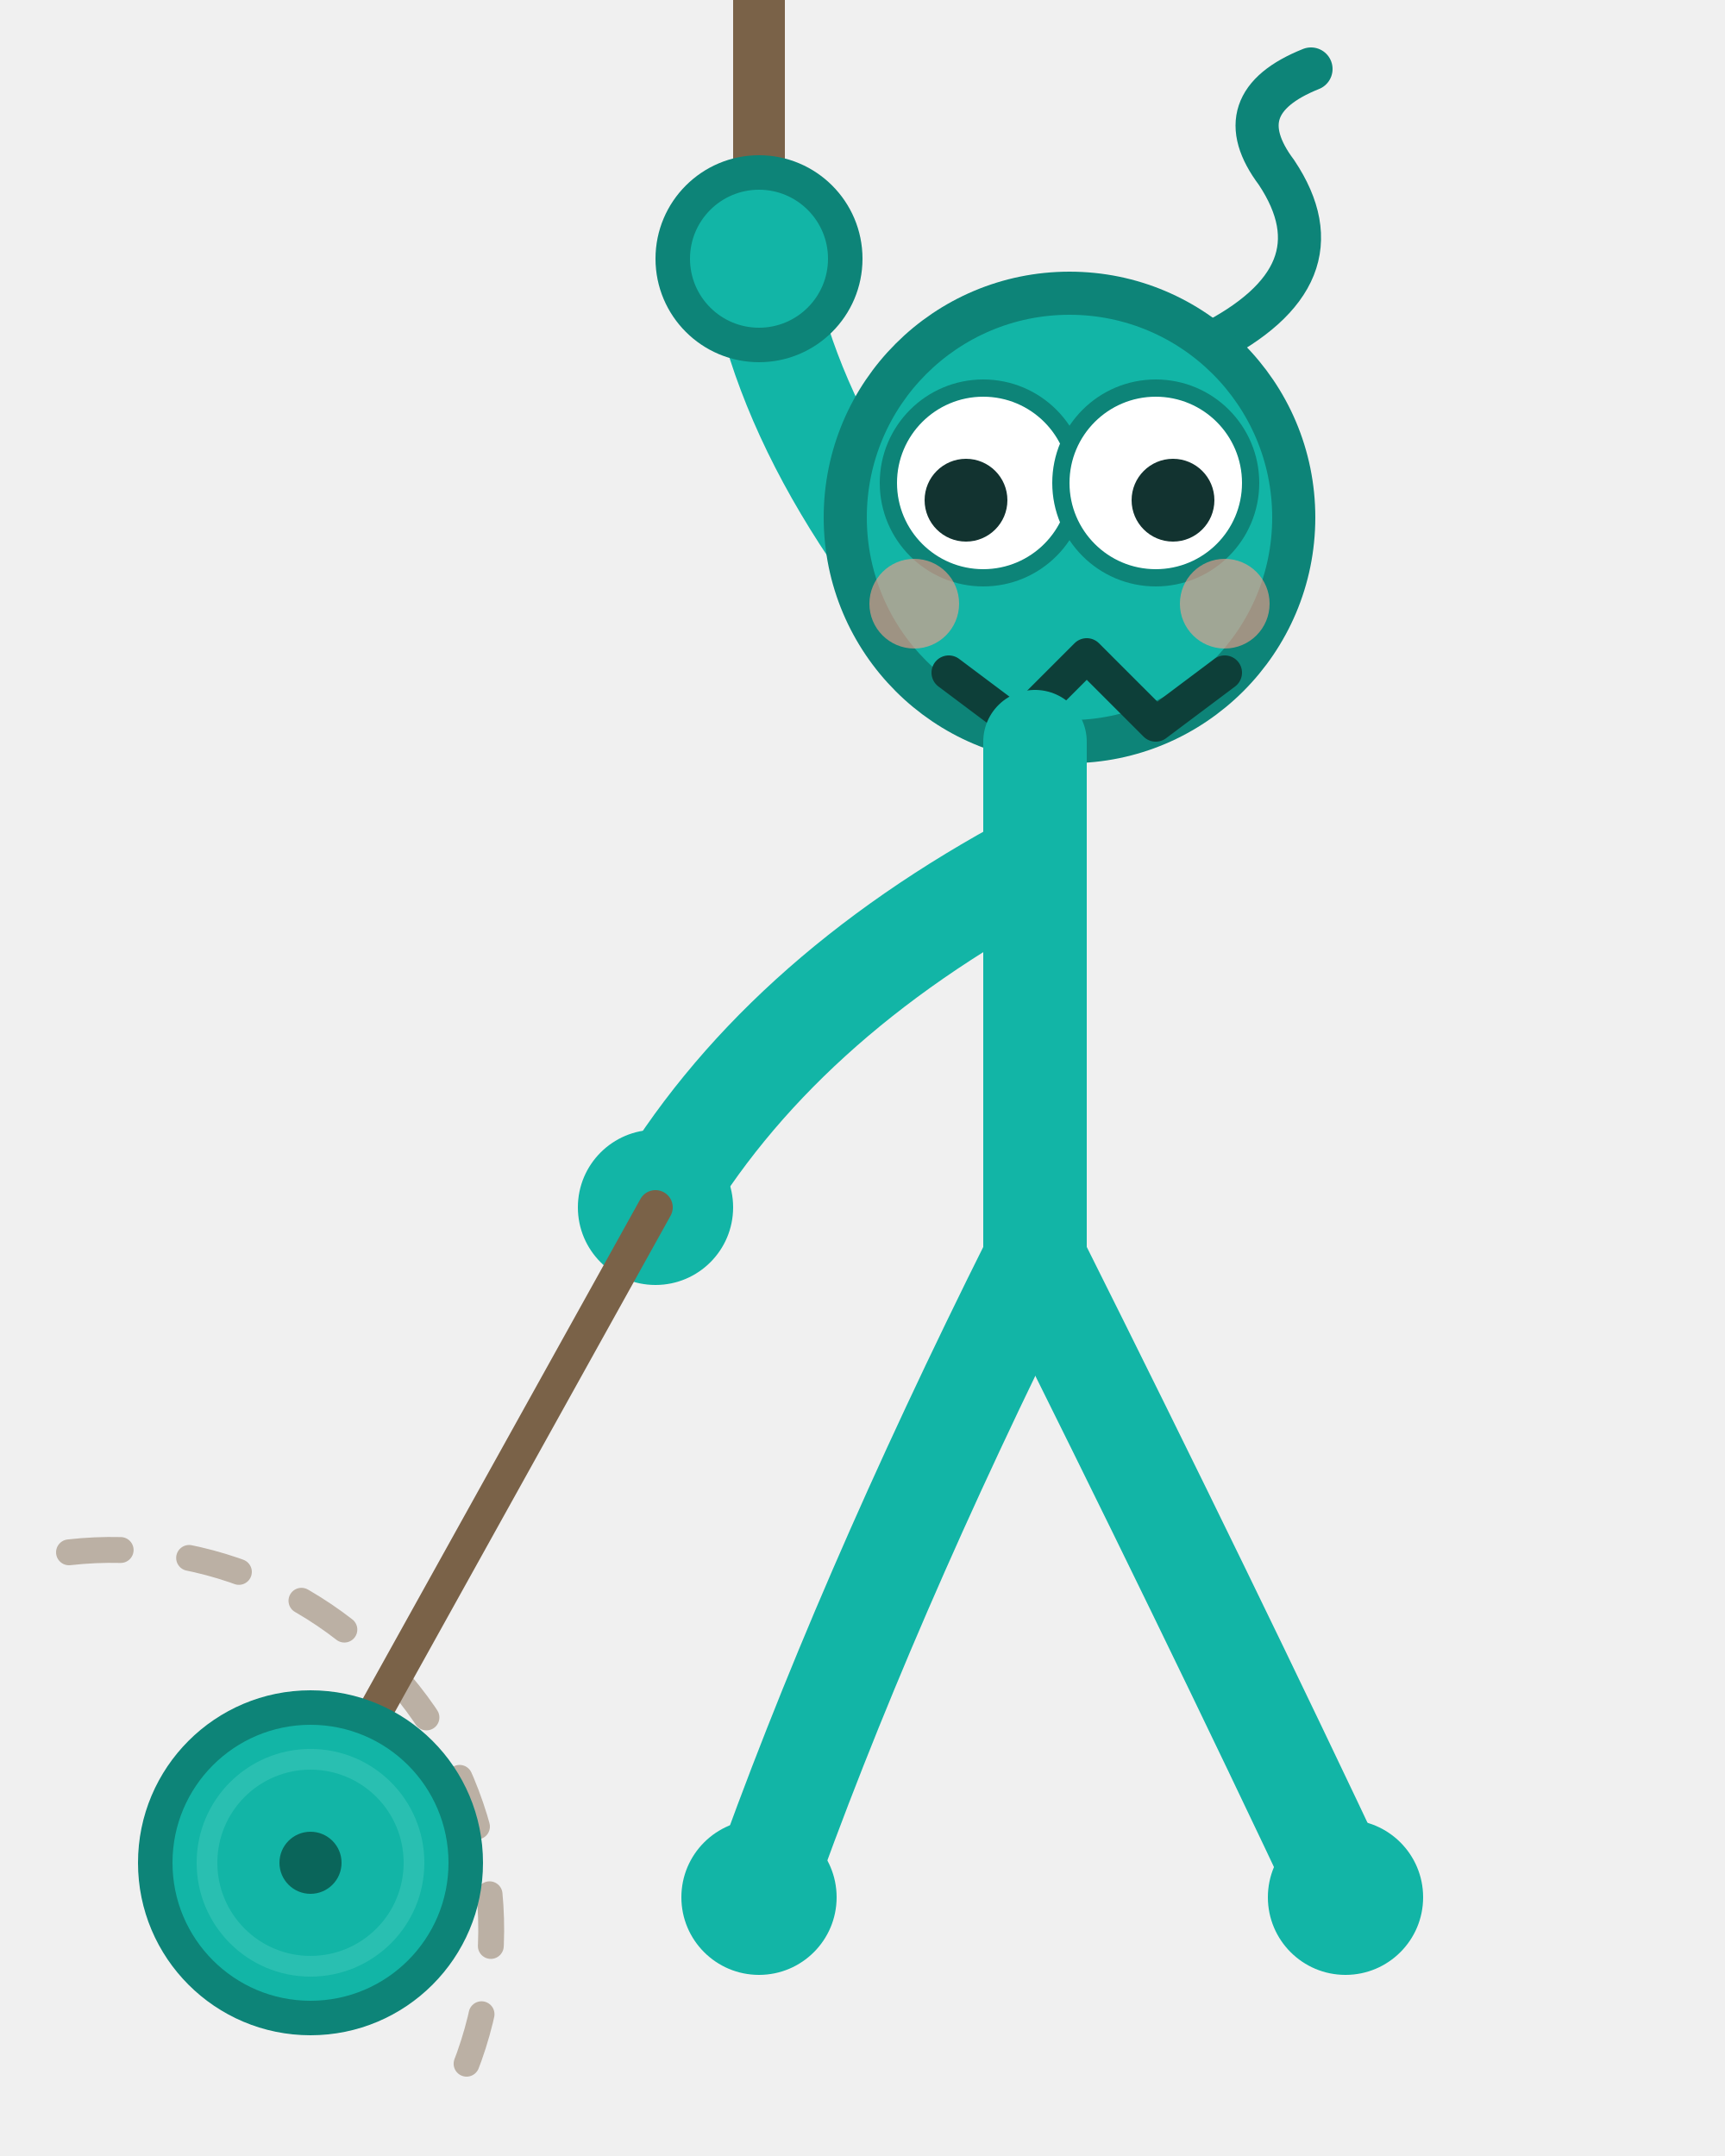
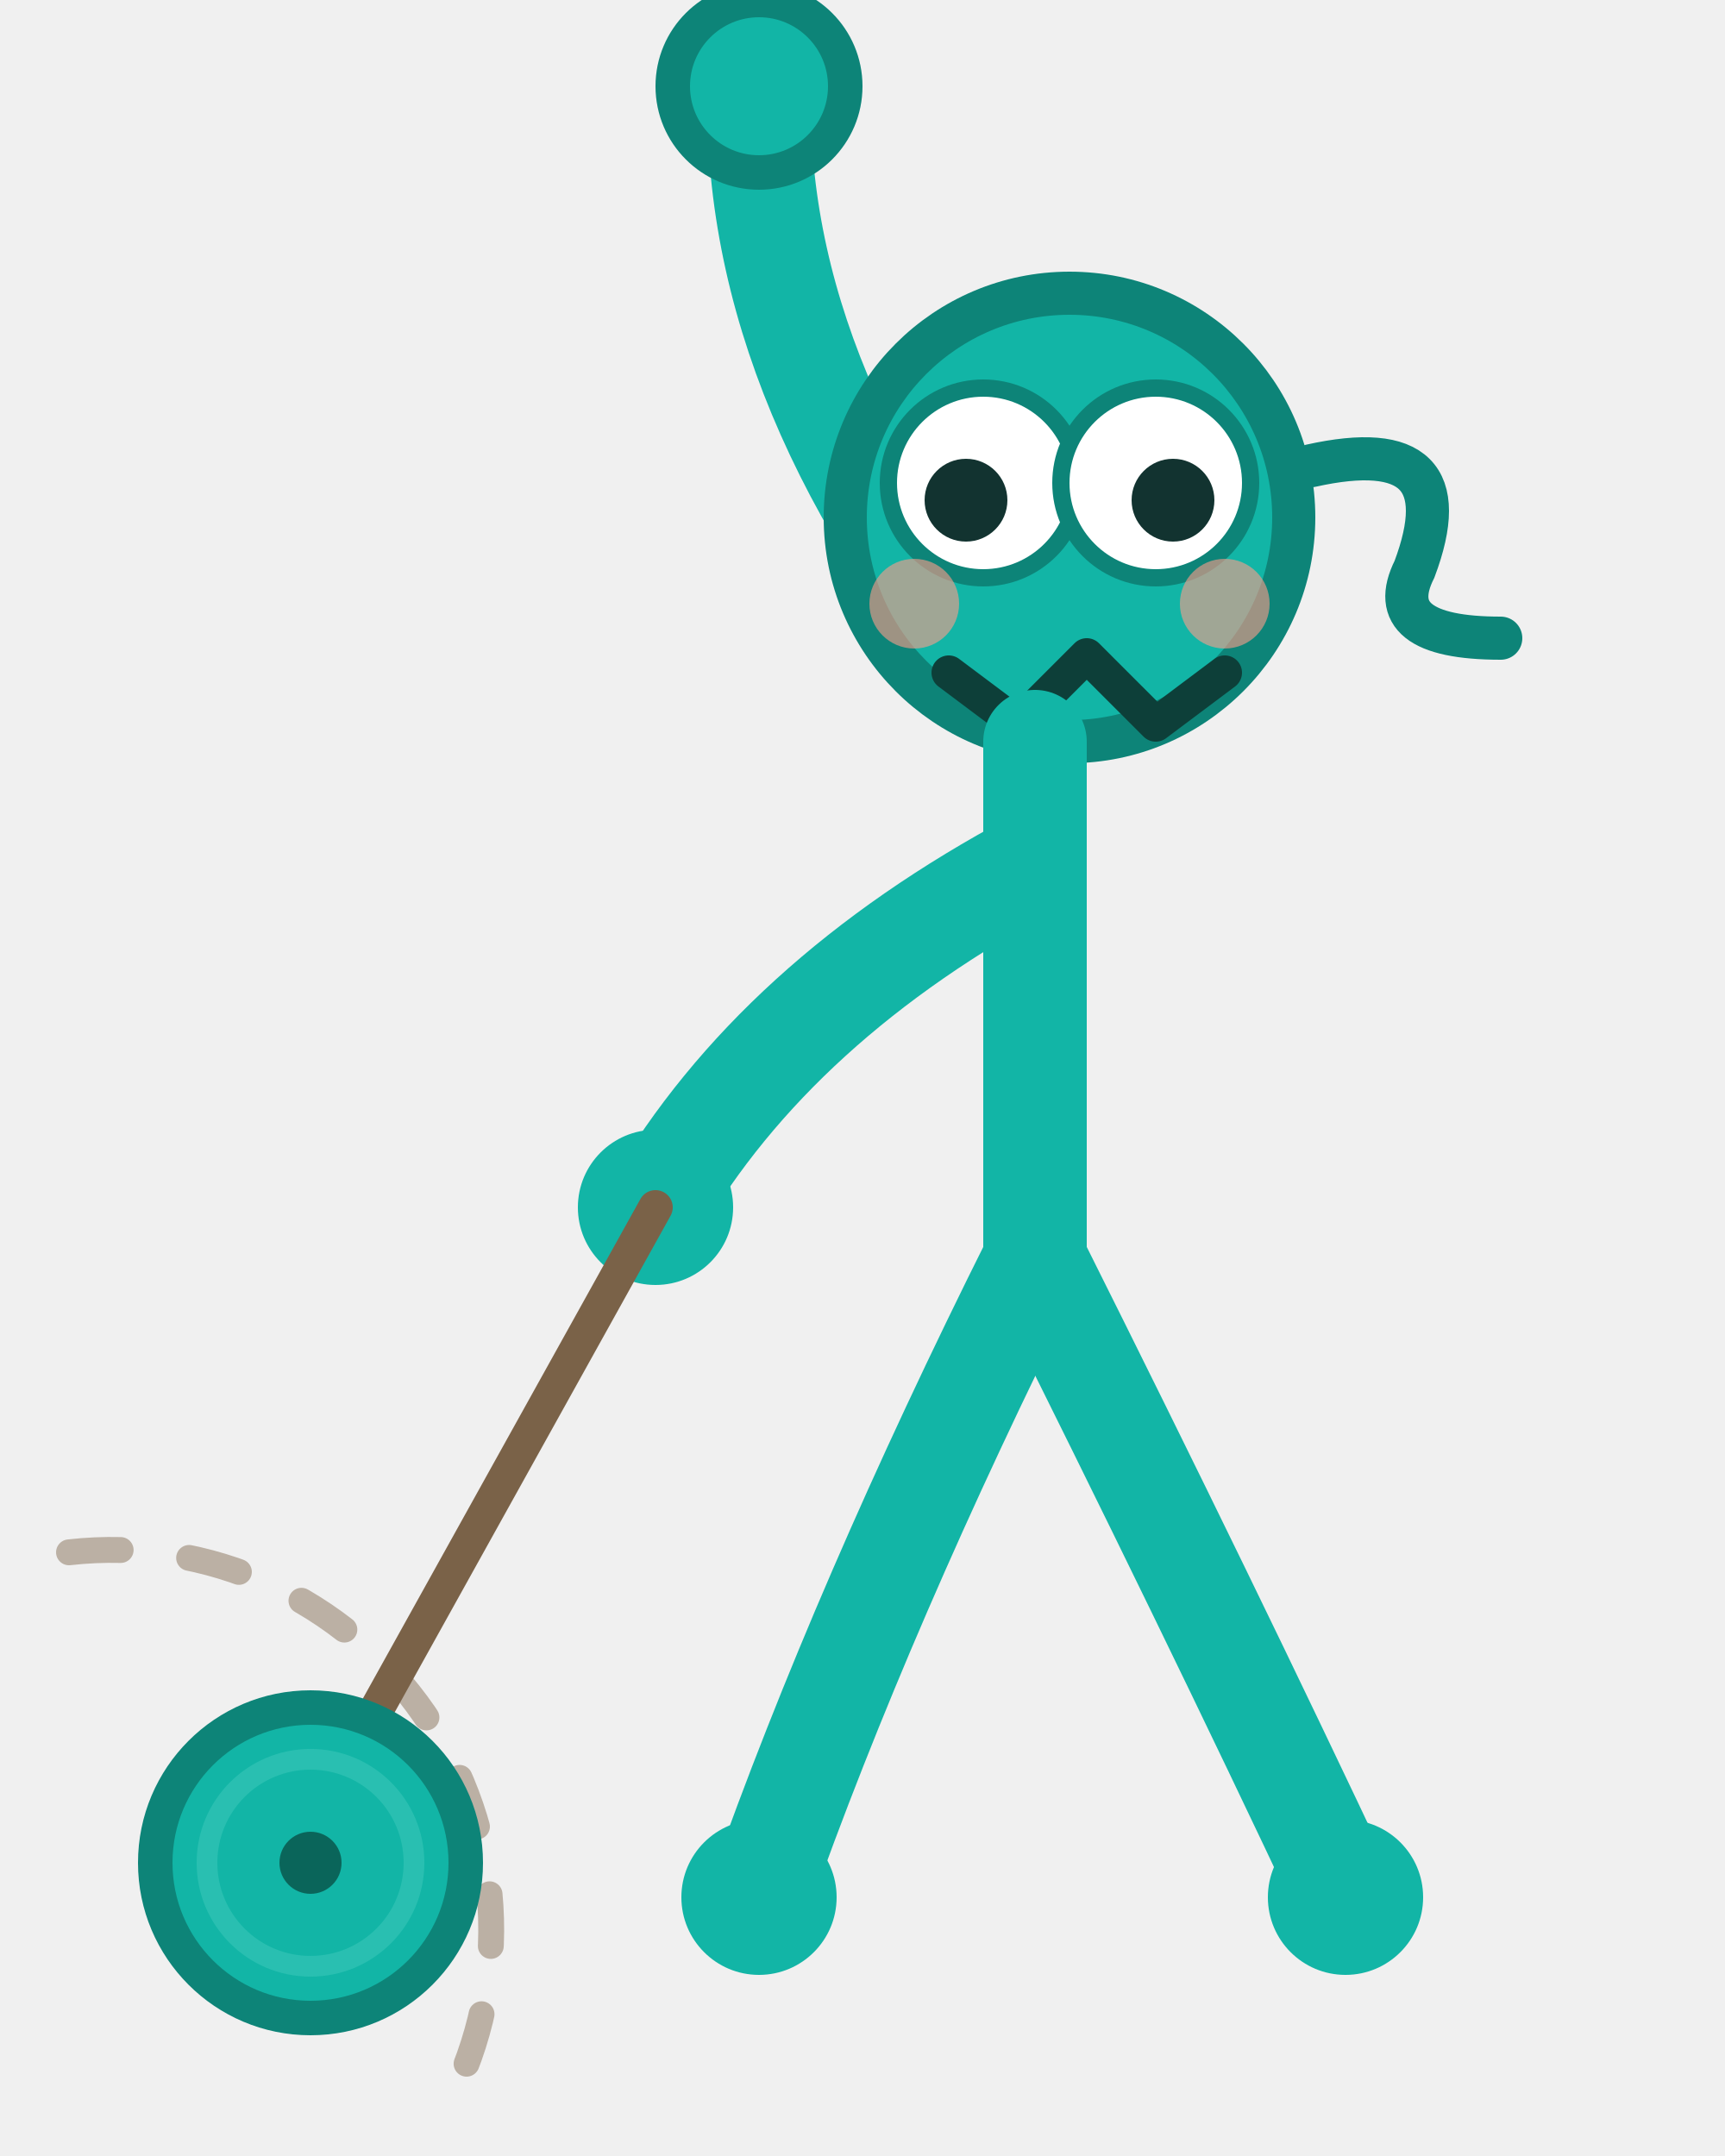
<svg xmlns="http://www.w3.org/2000/svg" viewBox="0 0 100 125" width="100" height="125">
-   <line x1="44" y1="0" x2="44" y2="14" stroke="#7a6248" stroke-width="3" stroke-linecap="round" />
-   <path d="M60,42 Q46,28 44,15" stroke="#12b5a6" stroke-width="6" fill="none" stroke-linecap="round" />
-   <circle cx="44" cy="15" r="5" fill="#12b5a6" stroke="#0d8478" stroke-width="2" />
-   <path d="M70,20 Q78,16 74,10 Q71,6 76,4" stroke="#0d8478" stroke-width="2.5" fill="none" stroke-linecap="round" />
+   <path d="M60,42 Q44,24 44,6" stroke="#12b5a6" stroke-width="6" fill="none" stroke-linecap="round" />
+   <circle cx="44" cy="5" r="5" fill="#12b5a6" stroke="#0d8478" stroke-width="2" />
+   <path d="M76,27 Q85,25 82,33 Q80,37 87,37" stroke="#0d8478" stroke-width="2.5" fill="none" stroke-linecap="round" />
  <circle cx="62" cy="30" r="13" fill="#12b5a6" stroke="#0d8478" stroke-width="2.5" />
  <circle cx="57" cy="28" r="5.5" fill="#ffffff" stroke="#0d8478" stroke-width="1" />
  <circle cx="67" cy="28" r="5.5" fill="#ffffff" stroke="#0d8478" stroke-width="1" />
  <circle cx="56" cy="29" r="2.4" fill="#123330" />
  <circle cx="68" cy="29" r="2.4" fill="#123330" />
  <path d="M55,39 L59,42 L63,38 L67,42 L71,39" stroke="#0d3f39" stroke-width="2" fill="none" stroke-linecap="round" stroke-linejoin="round" />
  <circle cx="53" cy="35" r="2.6" fill="#ff9d8a" opacity="0.6" />
  <circle cx="71" cy="35" r="2.6" fill="#ff9d8a" opacity="0.6" />
  <line x1="60" y1="43" x2="60" y2="73" stroke="#12b5a6" stroke-width="6" stroke-linecap="round" />
  <path d="M60,50 Q45,58 38,70" stroke="#12b5a6" stroke-width="6" fill="none" stroke-linecap="round" />
  <circle cx="38" cy="70" r="4.5" fill="#12b5a6" />
  <path d="M60,73 Q50,93 44,110" stroke="#12b5a6" stroke-width="6" fill="none" stroke-linecap="round" />
  <circle cx="44" cy="110" r="4.5" fill="#12b5a6" />
  <path d="M60,73 Q70,93 78,110" stroke="#12b5a6" stroke-width="6" fill="none" stroke-linecap="round" />
  <circle cx="78" cy="110" r="4.5" fill="#12b5a6" />
  <path d="M4,90 A22,22 0 0,1 26,122" stroke="#7a6248" stroke-width="1.5" fill="none" stroke-linecap="round" stroke-dasharray="3,4" opacity="0.45" />
  <line x1="38" y1="70" x2="18" y2="106" stroke="#7a6248" stroke-width="2" stroke-linecap="round" />
  <circle cx="18" cy="108" r="9" fill="#12b5a6" stroke="#0d8478" stroke-width="2" />
  <circle cx="18" cy="108" r="6" fill="none" stroke="#3fcabb" stroke-width="1.2" opacity="0.5" />
  <circle cx="18" cy="108" r="1.8" fill="#0a655a" />
</svg>
